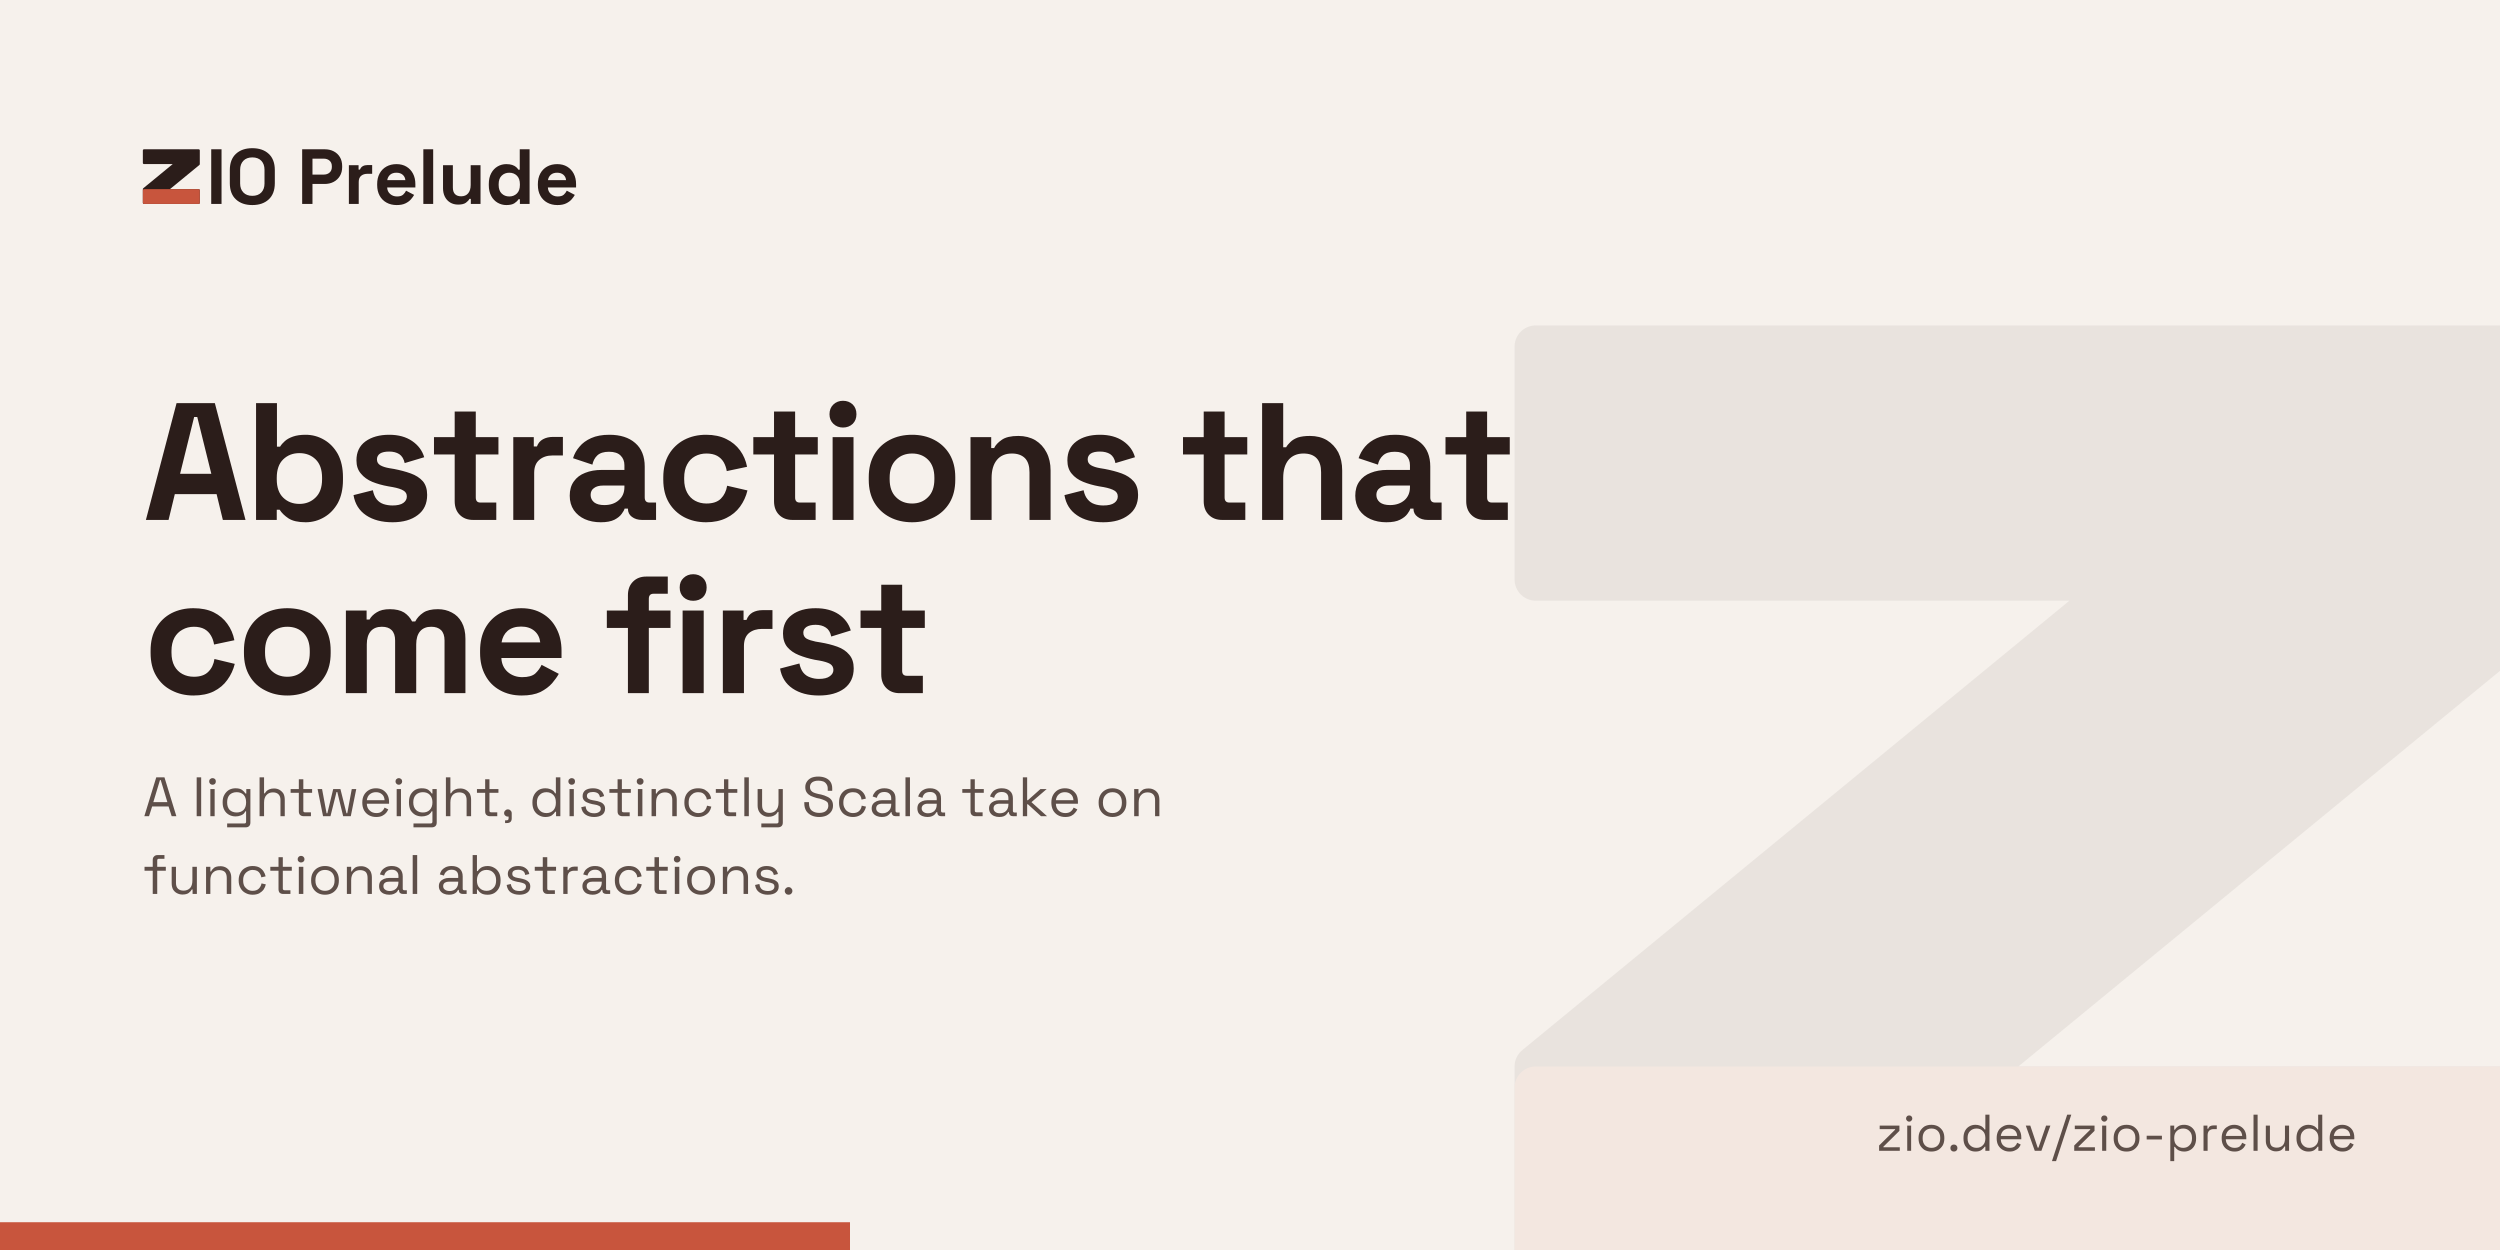
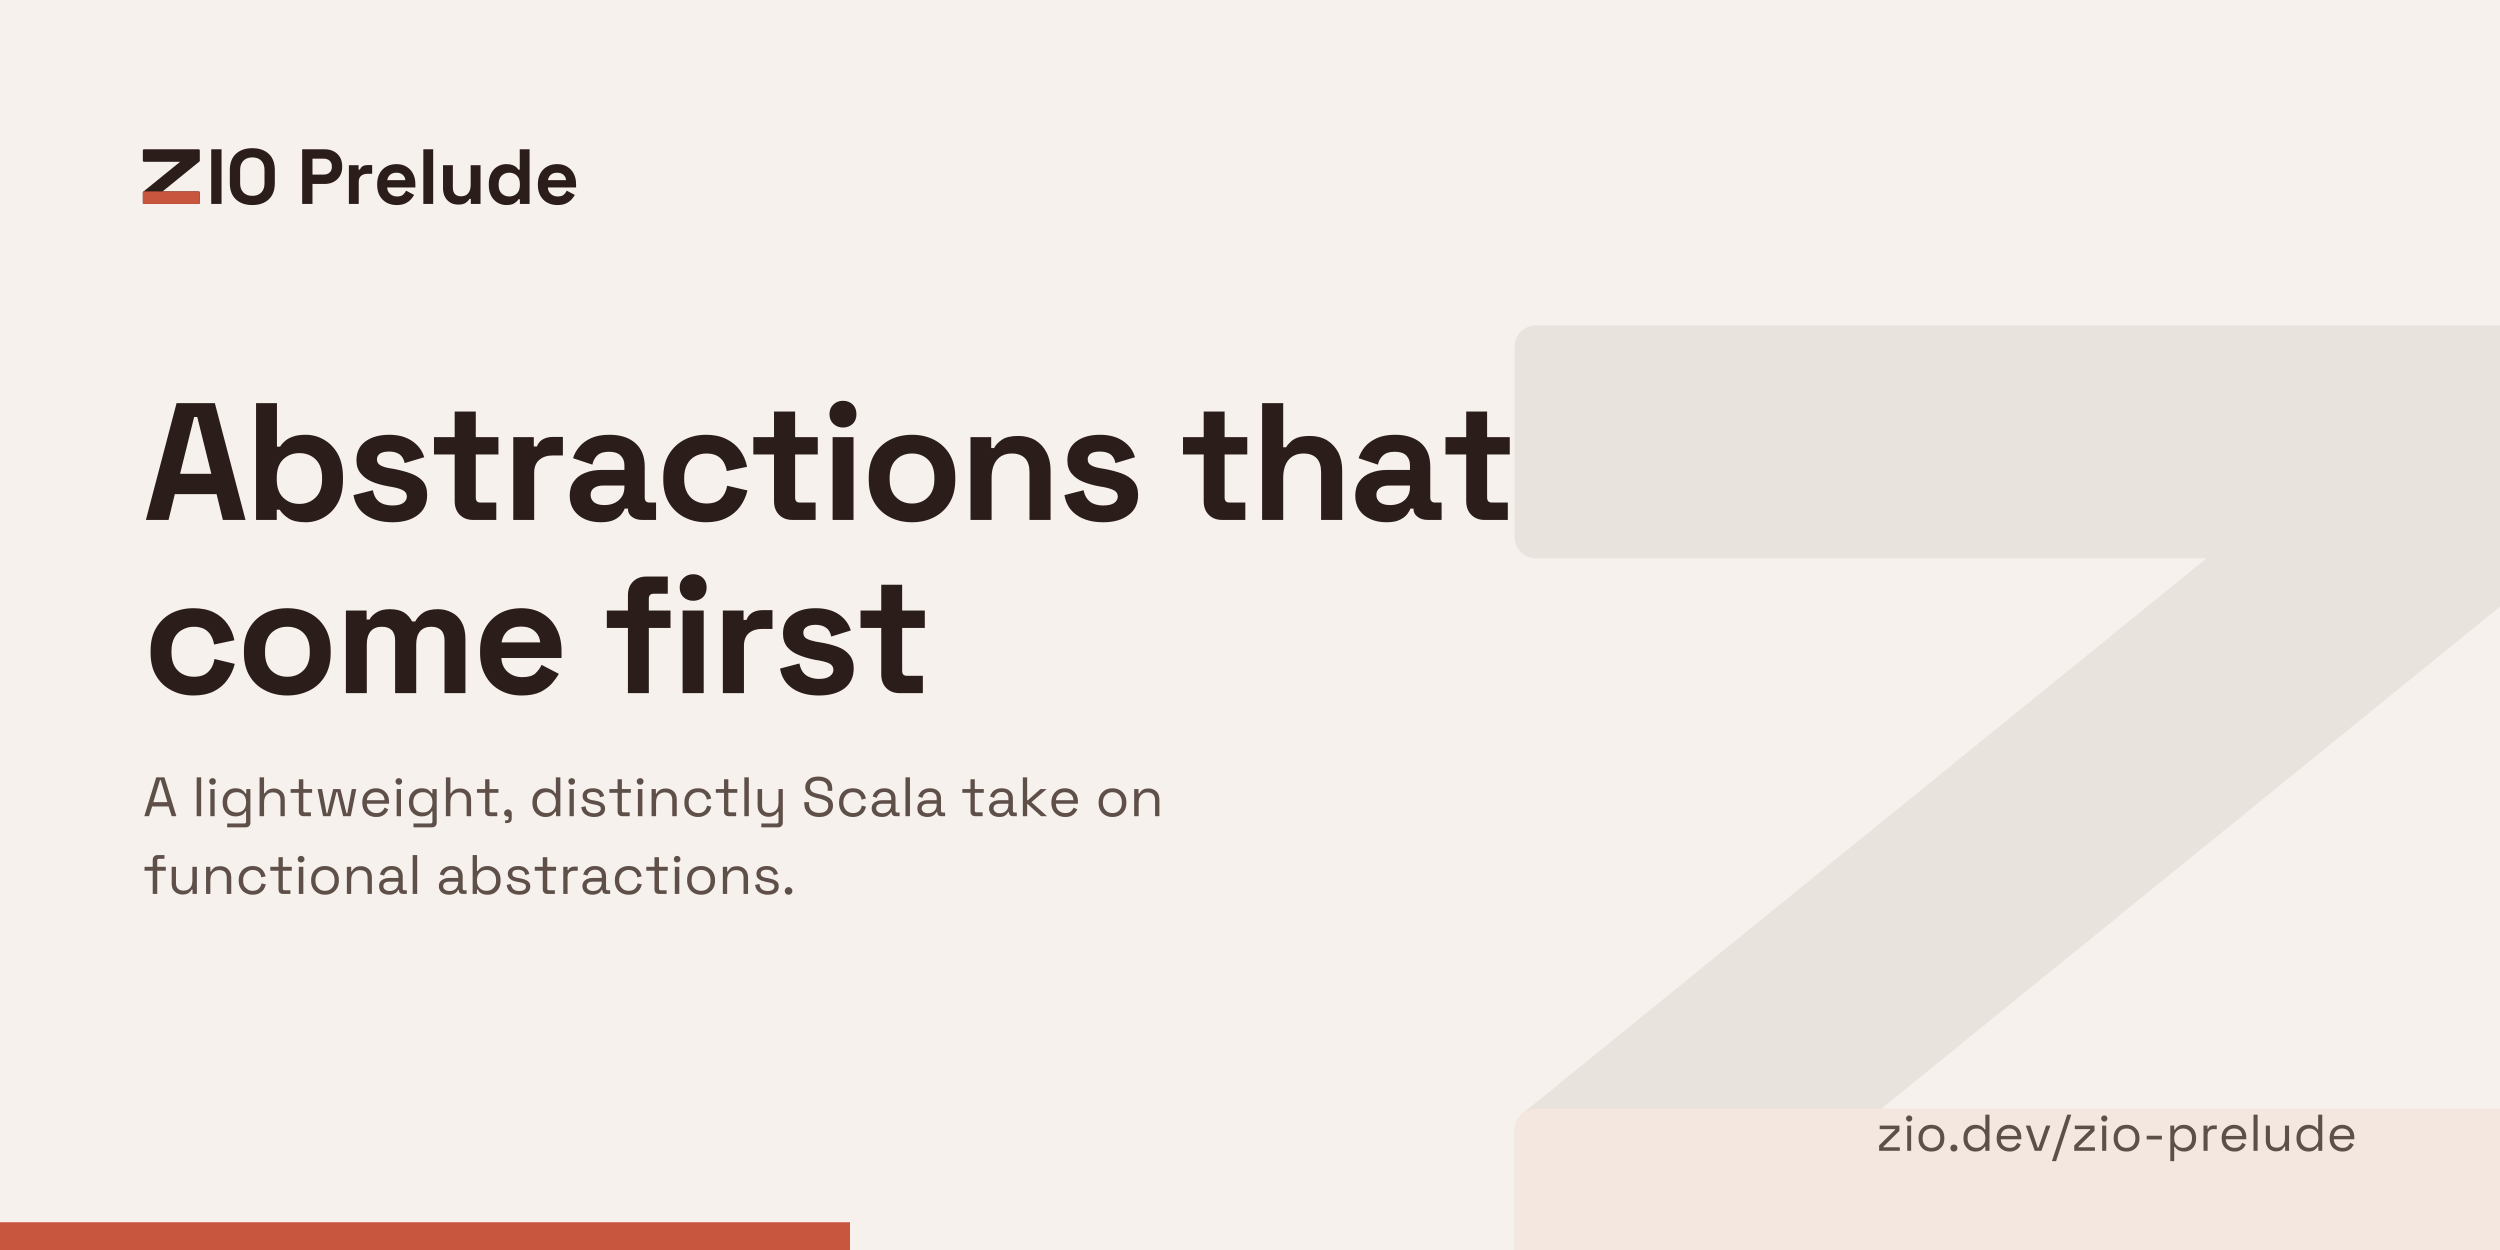
<svg xmlns="http://www.w3.org/2000/svg" viewBox="0 0 1280 640" width="1280" height="640" role="img" aria-label="ZIO Prelude: Abstractions that come first">
  <defs>
    <clipPath id="c">
      <rect width="1280" height="640" />
    </clipPath>
  </defs>
  <rect width="1280" height="640" fill="#F6F1EC" />
  <g clip-path="url(#c)">
    <g opacity="0.07" transform="translate(721.27 101.59) scale(5.42)">
-       <polygon points="12,14 108,14 108,38 52,84 108,84 108,106 12,106 12,82 68,36 12,36" fill="#2B1D1A" stroke="#2B1D1A" stroke-width="4" stroke-linejoin="round" />
-       <rect x="12" y="84" width="96" height="22" fill="#C8553D" stroke="#C8553D" stroke-width="4" stroke-linejoin="round" />
+       <polygon points="12,14 108,14 108,32 39,88 108,88 108,106 12,106 12,88 81,32 12,32" fill="#2B1D1A" stroke="#2B1D1A" stroke-width="4" stroke-linejoin="round" />
+       <rect x="12" y="88" width="96" height="18" fill="#C8553D" stroke="#C8553D" stroke-width="4" stroke-linejoin="round" />
    </g>
  </g>
  <g transform="translate(73.14 104.43) scale(0.04)">
    <g transform="translate(-72.92 -787.5) scale(7.29)">
-       <polygon points="12,14 108,14 108,38 52,84 108,84 108,106 12,106 12,82 68,36 12,36" fill="#2B1D1A" stroke="#2B1D1A" stroke-width="4" stroke-linejoin="round" />
-       <rect x="12" y="84" width="96" height="22" fill="#C8553D" stroke="#C8553D" stroke-width="4" stroke-linejoin="round" />
+       <polygon points="12,14 108,14 108,32 39,88 108,88 108,106 12,106 12,88 81,32 12,32" fill="#2B1D1A" stroke="#2B1D1A" stroke-width="4" stroke-linejoin="round" />
+       <rect x="12" y="88" width="96" height="18" fill="#C8553D" stroke="#C8553D" stroke-width="4" stroke-linejoin="round" />
    </g>
    <path fill="#2B1D1A" d="M875.2 0.0V-700.0H1007.2V0.0ZM1401.2 14.0Q1269.2 14.0 1191.2 -58.5Q1113.2 -131.0 1113.2 -266.0V-434.0Q1113.2 -569.0 1191.2 -641.5Q1269.2 -714.0 1401.2 -714.0Q1533.2 -714.0 1611.2 -641.5Q1689.2 -569.0 1689.2 -434.0V-266.0Q1689.2 -131.0 1611.2 -58.5Q1533.2 14.0 1401.2 14.0ZM1401.2 -104.0Q1475.2 -104.0 1516.2 -147.0Q1557.2 -190.0 1557.2 -262.0V-438.0Q1557.2 -510.0 1516.2 -553.0Q1475.2 -596.0 1401.2 -596.0Q1328.2 -596.0 1286.7 -553.0Q1245.2 -510.0 1245.2 -438.0V-262.0Q1245.2 -190.0 1286.7 -147.0Q1328.2 -104.0 1401.2 -104.0Z" />
    <path fill="#2B1D1A" d="M2039.2 0.0V-700.0H2327.2Q2393.2 -700.0 2443.7 -673.5Q2494.2 -647.0 2522.7 -599.0Q2551.2 -551.0 2551.2 -485.0V-471.0Q2551.2 -406.0 2521.7 -357.5Q2492.2 -309.0 2441.7 -282.5Q2391.2 -256.0 2327.2 -256.0H2171.2V0.0ZM2171.2 -376.0H2314.2Q2361.2 -376.0 2390.2 -402.0Q2419.2 -428.0 2419.2 -473.0V-483.0Q2419.2 -528.0 2390.2 -554.0Q2361.2 -580.0 2314.2 -580.0H2171.2ZM2637.2 0.0V-496.0H2761.2V-440.0H2779.2Q2790.2 -470.0 2815.7 -484.0Q2841.2 -498.0 2875.2 -498.0H2935.2V-386.0H2873.2Q2825.2 -386.0 2794.2 -360.5Q2763.2 -335.0 2763.2 -282.0V0.0ZM3249.2 14.0Q3175.2 14.0 3118.7 -17.5Q3062.2 -49.0 3030.7 -106.5Q2999.2 -164.0 2999.2 -242.0V-254.0Q2999.2 -332.0 3030.2 -389.5Q3061.2 -447.0 3117.2 -478.5Q3173.2 -510.0 3247.2 -510.0Q3320.2 -510.0 3374.2 -477.5Q3428.2 -445.0 3458.2 -387.5Q3488.2 -330.0 3488.2 -254.0V-211.0H3127.2Q3129.2 -160.0 3165.2 -128.0Q3201.2 -96.0 3253.2 -96.0Q3306.2 -96.0 3331.2 -119.0Q3356.2 -142.0 3369.2 -170.0L3472.2 -116.0Q3458.2 -90.0 3431.7 -59.5Q3405.2 -29.0 3361.2 -7.5Q3317.2 14.0 3249.2 14.0ZM3128.2 -305.0H3360.2Q3356.2 -348.0 3325.7 -374.0Q3295.2 -400.0 3246.2 -400.0Q3195.2 -400.0 3165.2 -374.0Q3135.2 -348.0 3128.2 -305.0ZM3590.2 0.0V-700.0H3716.2V0.0ZM4035.2 8.0Q3977.2 8.0 3933.7 -18.5Q3890.2 -45.0 3866.2 -92.0Q3842.2 -139.0 3842.2 -200.0V-496.0H3968.2V-210.0Q3968.2 -154.0 3995.7 -126.0Q4023.2 -98.0 4074.2 -98.0Q4132.2 -98.0 4164.2 -136.5Q4196.2 -175.0 4196.2 -244.0V-496.0H4322.2V0.0H4198.2V-65.0H4180.2Q4168.2 -40.0 4135.2 -16.0Q4102.2 8.0 4035.2 8.0ZM4652.2 14.0Q4593.2 14.0 4541.7 -15.5Q4490.2 -45.0 4459.2 -102.0Q4428.2 -159.0 4428.2 -240.0V-256.0Q4428.2 -337.0 4459.2 -394.0Q4490.2 -451.0 4541.2 -480.5Q4592.2 -510.0 4652.2 -510.0Q4697.2 -510.0 4727.7 -499.5Q4758.2 -489.0 4777.2 -473.0Q4796.2 -457.0 4806.2 -439.0H4824.2V-700.0H4950.2V0.0H4826.2V-60.0H4808.2Q4791.2 -32.0 4755.7 -9.0Q4720.2 14.0 4652.2 14.0ZM4690.2 -96.0Q4748.2 -96.0 4787.2 -133.5Q4826.2 -171.0 4826.2 -243.0V-253.0Q4826.2 -325.0 4787.7 -362.5Q4749.2 -400.0 4690.2 -400.0Q4632.2 -400.0 4593.2 -362.5Q4554.2 -325.0 4554.2 -253.0V-243.0Q4554.2 -171.0 4593.2 -133.5Q4632.2 -96.0 4690.2 -96.0ZM5306.2 14.0Q5232.2 14.0 5175.7 -17.5Q5119.2 -49.0 5087.7 -106.5Q5056.2 -164.0 5056.2 -242.0V-254.0Q5056.2 -332.0 5087.2 -389.5Q5118.2 -447.0 5174.2 -478.5Q5230.2 -510.0 5304.2 -510.0Q5377.2 -510.0 5431.2 -477.5Q5485.2 -445.0 5515.2 -387.5Q5545.2 -330.0 5545.2 -254.0V-211.0H5184.2Q5186.2 -160.0 5222.2 -128.0Q5258.2 -96.0 5310.2 -96.0Q5363.2 -96.0 5388.2 -119.0Q5413.2 -142.0 5426.2 -170.0L5529.2 -116.0Q5515.2 -90.0 5488.7 -59.5Q5462.2 -29.0 5418.2 -7.5Q5374.2 14.0 5306.2 14.0ZM5185.2 -305.0H5417.2Q5413.2 -348.0 5382.7 -374.0Q5352.2 -400.0 5303.2 -400.0Q5252.2 -400.0 5222.2 -374.0Q5192.2 -348.0 5185.2 -305.0Z" />
  </g>
  <path fill="#2B1D1A" transform="scale(.1)" d="M747 2662 904 2064H1100L1257 2662H1141L1109 2530H895L863 2662ZM922 2426H1082L1010 2135H994ZM1565 2674Q1508 2674 1477 2654Q1447 2634 1432 2610H1417V2662H1311V2064H1418V2287H1434Q1443 2272 1459 2258Q1475 2244 1501 2235Q1527 2226 1565 2226Q1616 2226 1660 2252Q1703 2277 1730 2325Q1756 2374 1756 2443V2457Q1756 2526 1730 2575Q1703 2623 1660 2648Q1616 2674 1565 2674ZM1533 2580Q1582 2580 1615 2548Q1649 2516 1649 2454V2446Q1649 2384 1616 2352Q1583 2320 1533 2320Q1483 2320 1450 2352Q1417 2384 1417 2446V2454Q1417 2516 1450 2548Q1483 2580 1533 2580ZM2010 2674Q1927 2674 1874 2638Q1821 2602 1810 2535L1909 2510Q1915 2540 1929 2557Q1943 2574 1964 2581Q1985 2588 2010 2588Q2047 2588 2065 2575Q2083 2562 2083 2542Q2083 2522 2066 2512Q2049 2501 2011 2494L1988 2490Q1943 2482 1906 2467Q1870 2452 1848 2425Q1825 2399 1825 2357Q1825 2294 1871 2260Q1918 2226 1993 2226Q2063 2226 2110 2258Q2157 2290 2172 2341L2072 2371Q2065 2339 2044 2325Q2023 2312 1993 2312Q1962 2312 1946 2322Q1930 2333 1930 2352Q1930 2372 1947 2382Q1964 2392 1993 2397L2017 2401Q2064 2410 2103 2424Q2142 2438 2165 2464Q2187 2490 2187 2534Q2187 2601 2139 2637Q2091 2674 2010 2674ZM2422 2662Q2380 2662 2354 2636Q2328 2610 2328 2566V2327H2222V2238H2328V2107H2436V2238H2552V2327H2436V2547Q2436 2573 2459 2573H2541V2662ZM2628 2662V2238H2733V2286H2749Q2758 2261 2780 2249Q2802 2237 2831 2237H2882V2332H2829Q2788 2332 2762 2354Q2735 2376 2735 2421V2662ZM3076 2674Q3030 2674 2994 2658Q2959 2642 2938 2612Q2917 2581 2917 2538Q2917 2494 2938 2465Q2959 2435 2996 2421Q3033 2406 3081 2406H3197V2382Q3197 2352 3178 2333Q3159 2313 3118 2313Q3078 2313 3058 2332Q3039 2350 3033 2379L2934 2346Q2944 2313 2967 2287Q2989 2260 3027 2243Q3065 2226 3120 2226Q3204 2226 3252 2268Q3301 2310 3301 2389V2547Q3301 2573 3325 2573H3359V2662H3287Q3256 2662 3235 2646Q3215 2631 3215 2605V2604H3198Q3195 2615 3183 2631Q3171 2648 3146 2661Q3120 2674 3076 2674ZM3094 2586Q3140 2586 3168 2561Q3197 2536 3197 2494V2486H3088Q3058 2486 3041 2499Q3024 2511 3024 2534Q3024 2557 3042 2572Q3060 2586 3094 2586ZM3615 2674Q3553 2674 3503 2648Q3454 2622 3425 2574Q3396 2525 3396 2456V2444Q3396 2375 3425 2326Q3454 2278 3503 2252Q3553 2226 3615 2226Q3675 2226 3719 2248Q3762 2269 3789 2306Q3816 2343 3825 2390L3721 2412Q3717 2387 3705 2366Q3693 2346 3672 2334Q3650 2322 3617 2322Q3585 2322 3559 2336Q3533 2350 3518 2378Q3503 2406 3503 2446V2454Q3503 2494 3518 2522Q3533 2550 3559 2564Q3585 2578 3617 2578Q3666 2578 3691 2553Q3716 2528 3723 2487L3827 2511Q3816 2557 3789 2594Q3762 2631 3719 2652Q3675 2674 3615 2674ZM4057 2662Q4015 2662 3989 2636Q3963 2610 3963 2566V2327H3857V2238H3963V2107H4071V2238H4187V2327H4071V2547Q4071 2573 4094 2573H4176V2662ZM4263 2662V2238H4370V2662ZM4316 2189Q4287 2189 4267 2170Q4247 2151 4247 2121Q4247 2090 4267 2071Q4287 2052 4316 2052Q4346 2052 4366 2071Q4385 2090 4385 2121Q4385 2151 4366 2170Q4346 2189 4316 2189ZM4670 2674Q4606 2674 4556 2648Q4506 2622 4477 2574Q4448 2525 4448 2457V2443Q4448 2375 4477 2326Q4506 2278 4556 2252Q4606 2226 4670 2226Q4733 2226 4783 2252Q4833 2278 4862 2326Q4891 2375 4891 2443V2457Q4891 2525 4862 2574Q4833 2622 4783 2648Q4733 2674 4670 2674ZM4670 2578Q4719 2578 4751 2546Q4784 2514 4784 2454V2446Q4784 2386 4752 2354Q4720 2322 4670 2322Q4620 2322 4588 2354Q4555 2386 4555 2446V2454Q4555 2514 4588 2546Q4620 2578 4670 2578ZM4969 2662V2238H5075V2294H5090Q5100 2272 5129 2252Q5157 2232 5214 2232Q5263 2232 5301 2254Q5338 2277 5358 2316Q5379 2356 5379 2409V2662H5271V2418Q5271 2370 5248 2346Q5224 2322 5181 2322Q5131 2322 5104 2355Q5077 2388 5077 2447V2662ZM5649 2674Q5566 2674 5514 2638Q5461 2602 5450 2535L5548 2510Q5554 2540 5569 2557Q5583 2574 5604 2581Q5624 2588 5649 2588Q5687 2588 5705 2575Q5723 2562 5723 2542Q5723 2522 5706 2512Q5688 2501 5651 2494L5627 2490Q5583 2482 5546 2467Q5509 2452 5487 2425Q5465 2399 5465 2357Q5465 2294 5511 2260Q5557 2226 5632 2226Q5703 2226 5750 2258Q5797 2290 5811 2341L5711 2371Q5705 2339 5684 2325Q5663 2312 5632 2312Q5601 2312 5585 2322Q5569 2333 5569 2352Q5569 2372 5586 2382Q5603 2392 5632 2397L5656 2401Q5704 2410 5743 2424Q5781 2438 5804 2464Q5827 2490 5827 2534Q5827 2601 5778 2637Q5730 2674 5649 2674ZM6257 2662Q6215 2662 6189 2636Q6163 2610 6163 2566V2327H6057V2238H6163V2107H6270V2238H6386V2327H6270V2547Q6270 2573 6294 2573H6376V2662ZM6462 2662V2064H6570V2290H6585Q6592 2277 6607 2263Q6621 2249 6645 2240Q6670 2232 6707 2232Q6757 2232 6794 2254Q6831 2277 6852 2316Q6872 2356 6872 2409V2662H6764V2418Q6764 2370 6741 2346Q6718 2322 6674 2322Q6625 2322 6597 2355Q6570 2388 6570 2447V2662ZM7098 2674Q7053 2674 7017 2658Q6981 2642 6960 2612Q6939 2581 6939 2538Q6939 2494 6960 2465Q6981 2435 7018 2421Q7055 2406 7103 2406H7219V2382Q7219 2352 7201 2333Q7182 2313 7141 2313Q7101 2313 7081 2332Q7061 2350 7055 2379L6956 2346Q6967 2313 6989 2287Q7012 2260 7050 2243Q7088 2226 7143 2226Q7226 2226 7275 2268Q7323 2310 7323 2389V2547Q7323 2573 7347 2573H7381V2662H7310Q7278 2662 7258 2646Q7237 2631 7237 2605V2604H7221Q7218 2615 7206 2631Q7194 2648 7168 2661Q7143 2674 7098 2674ZM7117 2586Q7162 2586 7191 2561Q7219 2536 7219 2494V2486H7111Q7081 2486 7064 2499Q7047 2511 7047 2534Q7047 2557 7065 2572Q7083 2586 7117 2586ZM7601 2662Q7559 2662 7533 2636Q7507 2610 7507 2566V2327H7401V2238H7507V2107H7614V2238H7730V2327H7614V2547Q7614 2573 7638 2573H7720V2662Z" />
  <path fill="#2B1D1A" transform="scale(.1)" d="M990 3561Q929 3561 879 3535Q829 3510 800 3461Q771 3413 771 3343V3331Q771 3262 800 3214Q829 3165 879 3139Q929 3114 990 3114Q1051 3114 1094 3135Q1138 3157 1164 3194Q1191 3231 1200 3278L1096 3300Q1092 3274 1080 3254Q1068 3233 1047 3221Q1025 3209 993 3209Q960 3209 934 3224Q908 3238 893 3265Q878 3293 878 3333V3342Q878 3382 893 3410Q908 3437 934 3451Q960 3465 993 3465Q1041 3465 1066 3440Q1092 3415 1098 3374L1202 3399Q1191 3444 1164 3481Q1138 3518 1094 3540Q1051 3561 990 3561ZM1471 3561Q1408 3561 1358 3535Q1307 3510 1278 3461Q1249 3413 1249 3344V3331Q1249 3262 1278 3214Q1307 3165 1358 3139Q1408 3114 1471 3114Q1534 3114 1585 3139Q1635 3165 1664 3214Q1693 3262 1693 3331V3344Q1693 3413 1664 3461Q1635 3510 1585 3535Q1534 3561 1471 3561ZM1471 3465Q1521 3465 1553 3433Q1586 3401 1586 3342V3333Q1586 3273 1554 3241Q1522 3209 1471 3209Q1422 3209 1389 3241Q1357 3273 1357 3333V3342Q1357 3401 1389 3433Q1422 3465 1471 3465ZM1771 3549V3126H1877V3172H1892Q1903 3151 1929 3135Q1954 3119 1996 3119Q2041 3119 2069 3136Q2096 3154 2110 3182H2126Q2140 3155 2167 3137Q2193 3119 2242 3119Q2281 3119 2313 3136Q2345 3152 2364 3186Q2383 3220 2383 3271V3549H2276V3279Q2276 3244 2258 3226Q2240 3209 2208 3209Q2171 3209 2151 3232Q2131 3256 2131 3299V3549H2023V3279Q2023 3244 2005 3226Q1988 3209 1955 3209Q1918 3209 1898 3232Q1878 3256 1878 3299V3549ZM2671 3561Q2608 3561 2560 3534Q2511 3507 2485 3458Q2458 3409 2458 3343V3332Q2458 3266 2484 3217Q2511 3168 2558 3141Q2606 3114 2669 3114Q2732 3114 2778 3142Q2824 3169 2849 3218Q2875 3267 2875 3332V3369H2567Q2569 3413 2599 3440Q2630 3467 2674 3467Q2720 3467 2741 3448Q2762 3428 2773 3404L2861 3450Q2849 3472 2827 3498Q2804 3524 2767 3543Q2729 3561 2671 3561ZM2568 3289H2766Q2762 3252 2736 3230Q2710 3208 2668 3208Q2625 3208 2599 3230Q2574 3252 2568 3289ZM3215 3549V3215H3107V3126H3215V3047Q3215 3004 3241 2978Q3267 2952 3308 2952H3419V3040H3346Q3322 3040 3322 3066V3126H3433V3215H3322V3549ZM3495 3549V3126H3603V3549ZM3549 3076Q3520 3076 3500 3058Q3480 3039 3480 3008Q3480 2977 3500 2959Q3520 2940 3549 2940Q3579 2940 3599 2959Q3618 2977 3618 3008Q3618 3039 3599 3058Q3579 3076 3549 3076ZM3701 3549V3126H3807V3174H3822Q3832 3148 3853 3136Q3875 3124 3904 3124H3955V3220H3902Q3861 3220 3835 3241Q3809 3263 3809 3308V3549ZM4193 3561Q4111 3561 4058 3525Q4005 3489 3994 3423L4093 3397Q4099 3427 4113 3444Q4127 3461 4148 3468Q4169 3476 4193 3476Q4231 3476 4249 3462Q4267 3449 4267 3430Q4267 3410 4250 3399Q4233 3389 4195 3382L4171 3378Q4127 3369 4090 3354Q4053 3339 4031 3313Q4009 3286 4009 3244Q4009 3181 4055 3148Q4101 3114 4176 3114Q4247 3114 4294 3145Q4341 3177 4356 3228L4256 3259Q4249 3226 4228 3213Q4207 3199 4176 3199Q4146 3199 4129 3210Q4113 3221 4113 3239Q4113 3260 4130 3270Q4147 3279 4176 3285L4200 3289Q4248 3297 4287 3311Q4326 3325 4348 3352Q4371 3378 4371 3422Q4371 3488 4323 3525Q4274 3561 4193 3561ZM4606 3549Q4564 3549 4538 3523Q4512 3497 4512 3453V3215H4406V3126H4512V2994H4619V3126H4735V3215H4619V3435Q4619 3460 4643 3460H4725V3549Z" />
  <path fill="#5E4F49" transform="scale(.1)" d="M739 4179 800 3980H842L903 4179H879L863 4129H779L763 4179ZM785 4107H857L823 3994H819ZM1007 4179V3980H1030V4179ZM1077 4179V4040H1099V4179ZM1088 4018Q1081 4018 1076 4013Q1071 4008 1071 4001Q1071 3993 1076 3989Q1081 3984 1088 3984Q1096 3984 1101 3989Q1105 3993 1105 4001Q1105 4008 1101 4013Q1096 4018 1088 4018ZM1140 4110V4106Q1140 4084 1149 4069Q1158 4053 1173 4044Q1188 4036 1206 4036Q1227 4036 1239 4044Q1251 4053 1257 4063H1261V4040H1282V4211Q1282 4223 1276 4229Q1270 4236 1258 4236H1163V4216H1252Q1260 4216 1260 4207V4154H1256Q1253 4161 1247 4167Q1240 4173 1230 4176Q1220 4180 1206 4180Q1188 4180 1173 4172Q1157 4163 1149 4148Q1140 4132 1140 4110ZM1212 4160Q1233 4160 1247 4147Q1260 4133 1260 4109V4107Q1260 4083 1247 4069Q1233 4056 1212 4056Q1190 4056 1176 4069Q1163 4083 1163 4107V4109Q1163 4133 1176 4147Q1190 4160 1212 4160ZM1329 4179V3980H1352V4062H1356Q1359 4056 1365 4050Q1370 4045 1380 4041Q1389 4037 1403 4037Q1419 4037 1431 4044Q1443 4051 1451 4063Q1458 4076 1458 4095V4179H1436V4096Q1436 4076 1425 4066Q1415 4057 1397 4057Q1377 4057 1365 4070Q1352 4083 1352 4109V4179ZM1555 4179Q1543 4179 1536 4172Q1530 4166 1530 4154V4059H1488V4040H1530V3990H1553V4040H1598V4059H1553V4151Q1553 4159 1561 4159H1592V4179ZM1654 4179 1626 4040H1649L1672 4164H1676L1706 4040H1743L1774 4164H1778L1801 4040H1824L1796 4179H1757L1727 4055H1723L1692 4179ZM1926 4183Q1905 4183 1889 4174Q1873 4165 1864 4149Q1855 4132 1855 4111V4108Q1855 4086 1864 4070Q1873 4054 1889 4045Q1904 4036 1925 4036Q1944 4036 1959 4044Q1974 4053 1983 4068Q1992 4084 1992 4105V4115H1878Q1879 4138 1893 4150Q1906 4163 1927 4163Q1945 4163 1954 4155Q1964 4147 1969 4135L1988 4144Q1984 4153 1977 4162Q1969 4171 1957 4177Q1945 4183 1926 4183ZM1878 4097H1969Q1968 4077 1956 4067Q1944 4056 1925 4056Q1906 4056 1893 4067Q1881 4077 1878 4097ZM2031 4179V4040H2053V4179ZM2042 4018Q2035 4018 2030 4013Q2025 4008 2025 4001Q2025 3993 2030 3989Q2035 3984 2042 3984Q2049 3984 2054 3989Q2059 3993 2059 4001Q2059 4008 2054 4013Q2049 4018 2042 4018ZM2094 4110V4106Q2094 4084 2102 4069Q2111 4053 2126 4044Q2141 4036 2159 4036Q2181 4036 2193 4044Q2205 4053 2211 4063H2214V4040H2236V4211Q2236 4223 2230 4229Q2223 4236 2211 4236H2117V4216H2205Q2214 4216 2214 4207V4154H2210Q2207 4161 2200 4167Q2194 4173 2184 4176Q2174 4180 2159 4180Q2141 4180 2126 4172Q2111 4163 2102 4148Q2094 4132 2094 4110ZM2165 4160Q2187 4160 2200 4147Q2214 4133 2214 4109V4107Q2214 4083 2200 4069Q2187 4056 2165 4056Q2144 4056 2130 4069Q2116 4083 2116 4107V4109Q2116 4133 2130 4147Q2144 4160 2165 4160ZM2283 4179V3980H2306V4062H2309Q2313 4056 2318 4050Q2324 4045 2333 4041Q2343 4037 2357 4037Q2372 4037 2385 4044Q2397 4051 2405 4063Q2412 4076 2412 4095V4179H2389V4096Q2389 4076 2379 4066Q2369 4057 2351 4057Q2331 4057 2318 4070Q2306 4083 2306 4109V4179ZM2509 4179Q2497 4179 2490 4172Q2484 4166 2484 4154V4059H2442V4040H2484V3990H2506V4040H2552V4059H2506V4151Q2506 4159 2515 4159H2546V4179ZM2586 4214V4200H2594Q2604 4200 2604 4190V4181H2600Q2592 4181 2587 4176Q2581 4171 2581 4163Q2581 4155 2587 4150Q2592 4144 2600 4144Q2609 4144 2614 4150Q2620 4155 2620 4164V4190Q2620 4214 2595 4214ZM2792 4183Q2774 4183 2759 4174Q2744 4166 2735 4150Q2726 4133 2726 4111V4107Q2726 4085 2735 4069Q2744 4053 2759 4044Q2774 4036 2792 4036Q2806 4036 2816 4040Q2826 4043 2833 4049Q2839 4055 2842 4062H2846V3980H2869V4179H2847V4156H2843Q2837 4166 2825 4175Q2813 4183 2792 4183ZM2798 4163Q2819 4163 2833 4149Q2846 4135 2846 4111V4108Q2846 4083 2833 4070Q2819 4056 2798 4056Q2776 4056 2763 4070Q2749 4083 2749 4108V4111Q2749 4135 2763 4149Q2776 4163 2798 4163ZM2916 4179V4040H2938V4179ZM2927 4018Q2920 4018 2915 4013Q2910 4008 2910 4001Q2910 3993 2915 3989Q2920 3984 2927 3984Q2935 3984 2940 3989Q2944 3993 2944 4001Q2944 4008 2940 4013Q2935 4018 2927 4018ZM3042 4183Q3016 4183 2998 4171Q2980 4159 2976 4133L2998 4128Q3000 4142 3006 4150Q3013 4157 3022 4161Q3031 4164 3042 4164Q3057 4164 3066 4158Q3076 4152 3076 4141Q3076 4130 3067 4126Q3058 4121 3043 4119L3032 4117Q3018 4114 3007 4109Q2996 4105 2989 4096Q2983 4088 2983 4076Q2983 4057 2997 4046Q3012 4036 3036 4036Q3059 4036 3074 4046Q3089 4057 3093 4076L3072 4082Q3069 4067 3060 4061Q3050 4055 3036 4055Q3022 4055 3013 4060Q3005 4065 3005 4075Q3005 4085 3013 4090Q3021 4095 3034 4097L3045 4099Q3060 4101 3072 4106Q3084 4110 3091 4119Q3098 4127 3098 4140Q3098 4161 3083 4172Q3067 4183 3042 4183ZM3187 4179Q3175 4179 3168 4172Q3162 4166 3162 4154V4059H3120V4040H3162V3990H3184V4040H3230V4059H3184V4151Q3184 4159 3193 4159H3224V4179ZM3266 4179V4040H3289V4179ZM3278 4018Q3270 4018 3265 4013Q3260 4008 3260 4001Q3260 3993 3265 3989Q3270 3984 3278 3984Q3285 3984 3290 3989Q3295 3993 3295 4001Q3295 4008 3290 4013Q3285 4018 3278 4018ZM3336 4179V4040H3358V4063H3362Q3366 4053 3378 4045Q3389 4037 3410 4037Q3425 4037 3438 4044Q3450 4050 3458 4063Q3465 4076 3465 4095V4179H3442V4096Q3442 4076 3432 4066Q3422 4057 3404 4057Q3384 4057 3371 4070Q3359 4083 3359 4109V4179ZM3574 4183Q3554 4183 3538 4174Q3522 4166 3513 4149Q3504 4133 3504 4111V4108Q3504 4085 3513 4069Q3522 4053 3538 4044Q3554 4036 3574 4036Q3594 4036 3608 4043Q3622 4051 3631 4063Q3639 4075 3641 4089L3619 4094Q3618 4083 3612 4075Q3607 4066 3598 4061Q3589 4056 3575 4056Q3561 4056 3550 4062Q3539 4069 3532 4080Q3526 4092 3526 4108V4111Q3526 4127 3532 4138Q3539 4150 3550 4156Q3561 4163 3575 4163Q3596 4163 3606 4152Q3617 4141 3620 4125L3642 4130Q3639 4144 3631 4156Q3622 4168 3608 4175Q3594 4183 3574 4183ZM3732 4179Q3720 4179 3713 4172Q3707 4166 3707 4154V4059H3665V4040H3707V3990H3729V4040H3775V4059H3729V4151Q3729 4159 3738 4159H3769V4179ZM3811 4179V3980H3834V4179ZM3898 4236V4216H3977Q3986 4216 3986 4207V4157H3982Q3979 4163 3973 4169Q3967 4174 3958 4178Q3949 4182 3934 4182Q3919 4182 3907 4175Q3894 4168 3887 4156Q3879 4143 3879 4124V4040H3902V4123Q3902 4143 3912 4153Q3922 4162 3940 4162Q3960 4162 3973 4149Q3986 4136 3986 4110V4040H4008V4211Q4008 4223 4002 4229Q3995 4236 3983 4236ZM4194 4183Q4172 4183 4155 4175Q4138 4167 4128 4152Q4118 4136 4118 4113V4107H4142V4113Q4142 4138 4156 4150Q4171 4162 4194 4162Q4217 4162 4229 4152Q4241 4141 4241 4125Q4241 4114 4236 4107Q4230 4101 4220 4097Q4211 4093 4197 4089L4182 4086Q4165 4081 4151 4075Q4138 4068 4131 4058Q4123 4047 4123 4030Q4123 4013 4132 4001Q4140 3989 4155 3982Q4170 3976 4190 3976Q4210 3976 4227 3983Q4243 3990 4252 4003Q4261 4017 4261 4037V4049H4238V4037Q4238 4023 4231 4014Q4225 4005 4215 4001Q4204 3997 4190 3997Q4171 3997 4159 4005Q4147 4014 4147 4030Q4147 4040 4152 4047Q4157 4054 4166 4058Q4176 4062 4189 4065L4204 4068Q4221 4072 4235 4079Q4249 4085 4257 4096Q4265 4107 4265 4125Q4265 4142 4256 4155Q4247 4168 4231 4176Q4215 4183 4194 4183ZM4367 4183Q4346 4183 4330 4174Q4314 4166 4305 4149Q4296 4133 4296 4111V4108Q4296 4085 4305 4069Q4314 4053 4330 4044Q4346 4036 4367 4036Q4387 4036 4401 4043Q4415 4051 4423 4063Q4431 4075 4433 4089L4411 4094Q4410 4083 4405 4075Q4399 4066 4390 4061Q4381 4056 4367 4056Q4353 4056 4342 4062Q4331 4069 4325 4080Q4318 4092 4318 4108V4111Q4318 4127 4325 4138Q4331 4150 4342 4156Q4353 4163 4367 4163Q4388 4163 4399 4152Q4410 4141 4412 4125L4434 4130Q4431 4144 4423 4156Q4415 4168 4401 4175Q4387 4183 4367 4183ZM4515 4183Q4501 4183 4489 4178Q4477 4173 4470 4163Q4463 4153 4463 4139Q4463 4125 4470 4116Q4477 4107 4489 4102Q4501 4097 4516 4097H4563V4087Q4563 4072 4554 4064Q4545 4055 4528 4055Q4511 4055 4502 4063Q4493 4071 4489 4085L4468 4078Q4471 4066 4479 4057Q4486 4047 4499 4042Q4511 4036 4528 4036Q4555 4036 4570 4050Q4585 4063 4585 4088V4151Q4585 4160 4593 4160H4606V4179H4586Q4576 4179 4571 4174Q4565 4168 4565 4160V4158H4562Q4559 4163 4553 4169Q4548 4175 4539 4179Q4530 4183 4515 4183ZM4518 4164Q4538 4164 4550 4152Q4563 4140 4563 4119V4115H4516Q4503 4115 4494 4121Q4486 4127 4486 4139Q4486 4150 4495 4157Q4504 4164 4518 4164ZM4636 4179V3980H4659V4179ZM4749 4183Q4734 4183 4722 4178Q4710 4173 4703 4163Q4697 4153 4697 4139Q4697 4125 4703 4116Q4710 4107 4722 4102Q4734 4097 4749 4097H4796V4087Q4796 4072 4787 4064Q4779 4055 4762 4055Q4745 4055 4735 4063Q4726 4071 4723 4085L4701 4078Q4705 4066 4712 4057Q4720 4047 4732 4042Q4744 4036 4762 4036Q4788 4036 4803 4050Q4818 4063 4818 4088V4151Q4818 4160 4826 4160H4839V4179H4819Q4810 4179 4804 4174Q4799 4168 4799 4160V4158H4795Q4792 4163 4787 4169Q4781 4175 4772 4179Q4763 4183 4749 4183ZM4751 4164Q4771 4164 4784 4152Q4796 4140 4796 4119V4115H4750Q4736 4115 4728 4121Q4719 4127 4719 4139Q4719 4150 4728 4157Q4737 4164 4751 4164ZM4994 4179Q4982 4179 4975 4172Q4969 4166 4969 4154V4059H4927V4040H4969V3990H4991V4040H5037V4059H4991V4151Q4991 4159 5000 4159H5031V4179ZM5116 4183Q5102 4183 5090 4178Q5078 4173 5071 4163Q5064 4153 5064 4139Q5064 4125 5071 4116Q5078 4107 5090 4102Q5102 4097 5116 4097H5163V4087Q5163 4072 5155 4064Q5146 4055 5129 4055Q5112 4055 5103 4063Q5093 4071 5090 4085L5069 4078Q5072 4066 5080 4057Q5087 4047 5099 4042Q5112 4036 5129 4036Q5156 4036 5171 4050Q5186 4063 5186 4088V4151Q5186 4160 5194 4160H5206V4179H5187Q5177 4179 5172 4174Q5166 4168 5166 4160V4158H5162Q5159 4163 5154 4169Q5149 4175 5140 4179Q5131 4183 5116 4183ZM5119 4164Q5139 4164 5151 4152Q5163 4140 5163 4119V4115H5117Q5104 4115 5095 4121Q5087 4127 5087 4139Q5087 4150 5096 4157Q5104 4164 5119 4164ZM5237 4179V3980H5259V4097H5263L5327 4040H5359L5281 4107L5361 4179H5330L5263 4118H5259V4179ZM5454 4183Q5433 4183 5417 4174Q5401 4165 5392 4149Q5383 4132 5383 4111V4108Q5383 4086 5392 4070Q5401 4054 5416 4045Q5432 4036 5452 4036Q5472 4036 5487 4044Q5502 4053 5511 4068Q5519 4084 5519 4105V4115H5406Q5407 4138 5420 4150Q5434 4163 5454 4163Q5472 4163 5482 4155Q5492 4147 5497 4135L5516 4144Q5512 4153 5504 4162Q5497 4171 5485 4177Q5473 4183 5454 4183ZM5406 4097H5496Q5495 4077 5483 4067Q5471 4056 5452 4056Q5433 4056 5421 4067Q5409 4077 5406 4097ZM5696 4183Q5675 4183 5659 4174Q5643 4165 5634 4149Q5625 4133 5625 4111V4107Q5625 4086 5634 4070Q5643 4054 5659 4045Q5675 4036 5696 4036Q5717 4036 5733 4045Q5749 4054 5758 4070Q5767 4086 5767 4107V4111Q5767 4133 5758 4149Q5749 4165 5733 4174Q5717 4183 5696 4183ZM5696 4163Q5718 4163 5731 4149Q5744 4135 5744 4111V4108Q5744 4084 5731 4070Q5718 4056 5696 4056Q5674 4056 5661 4070Q5647 4084 5647 4108V4111Q5647 4135 5661 4149Q5674 4163 5696 4163ZM5807 4179V4040H5829V4063H5833Q5838 4053 5849 4045Q5860 4037 5881 4037Q5897 4037 5909 4044Q5921 4050 5929 4063Q5936 4076 5936 4095V4179H5914V4096Q5914 4076 5903 4066Q5893 4057 5875 4057Q5855 4057 5843 4070Q5830 4083 5830 4109V4179Z" />
  <path fill="#5E4F49" transform="scale(.1)" d="M782 4577V4458H740V4438H782V4403Q782 4391 789 4385Q795 4378 807 4378H842V4397H813Q805 4397 805 4406V4438H849V4458H805V4577ZM934 4580Q919 4580 906 4573Q894 4567 886 4554Q879 4541 879 4522V4438H901V4521Q901 4541 912 4551Q922 4560 940 4560Q960 4560 973 4547Q985 4534 985 4508V4438H1008V4577H986V4554H982Q977 4564 966 4572Q955 4580 934 4580ZM1055 4577V4438H1077V4462H1081Q1085 4452 1096 4443Q1107 4435 1129 4435Q1144 4435 1157 4442Q1169 4449 1176 4461Q1184 4474 1184 4493V4577H1161V4495Q1161 4474 1151 4464Q1140 4455 1123 4455Q1103 4455 1090 4468Q1077 4481 1077 4507V4577ZM1293 4581Q1273 4581 1257 4572Q1241 4564 1232 4548Q1222 4531 1222 4509V4506Q1222 4484 1232 4467Q1241 4451 1257 4443Q1273 4434 1293 4434Q1313 4434 1327 4441Q1341 4449 1349 4461Q1357 4473 1360 4487L1338 4492Q1336 4481 1331 4473Q1326 4464 1317 4459Q1307 4454 1293 4454Q1280 4454 1269 4461Q1258 4467 1251 4479Q1245 4490 1245 4506V4509Q1245 4525 1251 4537Q1258 4548 1269 4555Q1280 4561 1293 4561Q1314 4561 1325 4550Q1336 4539 1339 4523L1361 4528Q1358 4542 1350 4554Q1341 4566 1327 4574Q1313 4581 1293 4581ZM1450 4577Q1439 4577 1432 4571Q1426 4564 1426 4553V4458H1384V4438H1426V4389H1448V4438H1494V4458H1448V4549Q1448 4558 1457 4558H1487V4577ZM1530 4577V4438H1553V4577ZM1541 4416Q1534 4416 1529 4411Q1524 4407 1524 4399Q1524 4392 1529 4387Q1534 4382 1541 4382Q1549 4382 1554 4387Q1559 4392 1559 4399Q1559 4407 1554 4411Q1549 4416 1541 4416ZM1664 4581Q1643 4581 1627 4572Q1611 4563 1602 4547Q1593 4531 1593 4509V4506Q1593 4484 1602 4468Q1611 4452 1627 4443Q1643 4434 1664 4434Q1685 4434 1701 4443Q1717 4452 1726 4468Q1735 4484 1735 4506V4509Q1735 4531 1726 4547Q1717 4563 1701 4572Q1685 4581 1664 4581ZM1664 4561Q1686 4561 1699 4547Q1713 4533 1713 4509V4506Q1713 4482 1700 4468Q1686 4454 1664 4454Q1642 4454 1629 4468Q1615 4482 1615 4506V4509Q1615 4533 1629 4547Q1642 4561 1664 4561ZM1776 4577V4438H1798V4462H1801Q1806 4452 1817 4443Q1828 4435 1849 4435Q1865 4435 1877 4442Q1890 4449 1897 4461Q1904 4474 1904 4493V4577H1882V4495Q1882 4474 1872 4464Q1861 4455 1843 4455Q1824 4455 1811 4468Q1798 4481 1798 4507V4577ZM1993 4581Q1978 4581 1966 4576Q1954 4571 1947 4561Q1941 4551 1941 4537Q1941 4523 1947 4514Q1954 4505 1966 4500Q1978 4495 1993 4495H2040V4485Q2040 4470 2031 4462Q2023 4453 2006 4453Q1989 4453 1979 4462Q1970 4470 1967 4483L1945 4477Q1949 4465 1956 4455Q1964 4446 1976 4440Q1988 4434 2006 4434Q2032 4434 2047 4448Q2062 4462 2062 4487V4550Q2062 4558 2070 4558H2083V4577H2063Q2054 4577 2048 4572Q2043 4567 2043 4558V4556H2039Q2036 4562 2031 4568Q2025 4573 2016 4577Q2007 4581 1993 4581ZM1995 4562Q2015 4562 2028 4550Q2040 4538 2040 4517V4514H1994Q1980 4514 1972 4519Q1963 4525 1963 4537Q1963 4549 1972 4555Q1981 4562 1995 4562ZM2113 4577V4378H2136V4577ZM2299 4581Q2284 4581 2273 4576Q2261 4571 2254 4561Q2247 4551 2247 4537Q2247 4523 2254 4514Q2261 4505 2273 4500Q2284 4495 2299 4495H2346V4485Q2346 4470 2338 4462Q2329 4453 2312 4453Q2295 4453 2286 4462Q2276 4470 2273 4483L2252 4477Q2255 4465 2262 4455Q2270 4446 2282 4440Q2295 4434 2312 4434Q2339 4434 2354 4448Q2369 4462 2369 4487V4550Q2369 4558 2376 4558H2389V4577H2369Q2360 4577 2354 4572Q2349 4567 2349 4558V4556H2345Q2342 4562 2337 4568Q2332 4573 2323 4577Q2313 4581 2299 4581ZM2302 4562Q2322 4562 2334 4550Q2346 4538 2346 4517V4514H2300Q2287 4514 2278 4519Q2269 4525 2269 4537Q2269 4549 2278 4555Q2287 4562 2302 4562ZM2497 4581Q2475 4581 2463 4573Q2451 4565 2446 4554H2442V4577H2420V4378H2442V4460H2446Q2450 4453 2456 4448Q2462 4442 2472 4438Q2483 4434 2497 4434Q2515 4434 2530 4443Q2545 4451 2554 4467Q2563 4483 2563 4506V4509Q2563 4532 2554 4548Q2545 4564 2530 4573Q2515 4581 2497 4581ZM2491 4561Q2513 4561 2526 4547Q2540 4534 2540 4509V4506Q2540 4482 2526 4468Q2513 4454 2491 4454Q2470 4454 2456 4468Q2442 4482 2442 4506V4509Q2442 4534 2456 4547Q2470 4561 2491 4561ZM2659 4581Q2633 4581 2615 4569Q2598 4557 2594 4531L2615 4526Q2618 4540 2624 4548Q2630 4556 2639 4559Q2649 4562 2659 4562Q2675 4562 2684 4556Q2693 4550 2693 4539Q2693 4529 2684 4524Q2676 4520 2661 4517L2649 4515Q2635 4512 2624 4508Q2613 4503 2607 4495Q2600 4486 2600 4474Q2600 4455 2615 4445Q2629 4434 2653 4434Q2677 4434 2691 4445Q2706 4455 2710 4475L2689 4480Q2687 4465 2677 4459Q2667 4453 2653 4453Q2639 4453 2631 4458Q2623 4463 2623 4473Q2623 4484 2630 4488Q2638 4493 2651 4495L2663 4497Q2678 4500 2689 4504Q2701 4509 2708 4517Q2715 4525 2715 4539Q2715 4559 2700 4570Q2685 4581 2659 4581ZM2804 4577Q2792 4577 2786 4571Q2779 4564 2779 4553V4458H2738V4438H2779V4389H2802V4438H2847V4458H2802V4549Q2802 4558 2810 4558H2841V4577ZM2884 4577V4438H2906V4455H2910Q2913 4446 2921 4442Q2929 4437 2941 4437H2958V4458H2940Q2925 4458 2915 4466Q2906 4475 2906 4492V4577ZM3034 4581Q3019 4581 3007 4576Q2995 4571 2989 4561Q2982 4551 2982 4537Q2982 4523 2989 4514Q2995 4505 3007 4500Q3019 4495 3034 4495H3081V4485Q3081 4470 3072 4462Q3064 4453 3047 4453Q3030 4453 3020 4462Q3011 4470 3008 4483L2986 4477Q2990 4465 2997 4455Q3005 4446 3017 4440Q3029 4434 3047 4434Q3073 4434 3088 4448Q3103 4462 3103 4487V4550Q3103 4558 3111 4558H3124V4577H3104Q3095 4577 3089 4572Q3084 4567 3084 4558V4556H3080Q3077 4562 3072 4568Q3066 4573 3057 4577Q3048 4581 3034 4581ZM3036 4562Q3056 4562 3069 4550Q3081 4538 3081 4517V4514H3035Q3021 4514 3013 4519Q3004 4525 3004 4537Q3004 4549 3013 4555Q3022 4562 3036 4562ZM3219 4581Q3198 4581 3182 4572Q3166 4564 3157 4548Q3148 4531 3148 4509V4506Q3148 4484 3157 4467Q3166 4451 3182 4443Q3198 4434 3219 4434Q3239 4434 3253 4441Q3267 4449 3275 4461Q3283 4473 3285 4487L3263 4492Q3262 4481 3257 4473Q3251 4464 3242 4459Q3233 4454 3219 4454Q3205 4454 3194 4461Q3183 4467 3177 4479Q3170 4490 3170 4506V4509Q3170 4525 3177 4537Q3183 4548 3194 4555Q3205 4561 3219 4561Q3240 4561 3251 4550Q3262 4539 3264 4523L3286 4528Q3283 4542 3275 4554Q3267 4566 3253 4574Q3239 4581 3219 4581ZM3376 4577Q3364 4577 3357 4571Q3351 4564 3351 4553V4458H3309V4438H3351V4389H3374V4438H3419V4458H3374V4549Q3374 4558 3382 4558H3413V4577ZM3455 4577V4438H3478V4577ZM3467 4416Q3459 4416 3455 4411Q3450 4407 3450 4399Q3450 4392 3455 4387Q3459 4382 3467 4382Q3474 4382 3479 4387Q3484 4392 3484 4399Q3484 4407 3479 4411Q3474 4416 3467 4416ZM3589 4581Q3568 4581 3552 4572Q3536 4563 3527 4547Q3518 4531 3518 4509V4506Q3518 4484 3527 4468Q3536 4452 3552 4443Q3568 4434 3589 4434Q3611 4434 3627 4443Q3643 4452 3652 4468Q3661 4484 3661 4506V4509Q3661 4531 3652 4547Q3643 4563 3627 4572Q3611 4581 3589 4581ZM3589 4561Q3612 4561 3625 4547Q3638 4533 3638 4509V4506Q3638 4482 3625 4468Q3612 4454 3589 4454Q3568 4454 3554 4468Q3541 4482 3541 4506V4509Q3541 4533 3554 4547Q3568 4561 3589 4561ZM3701 4577V4438H3723V4462H3727Q3731 4452 3742 4443Q3753 4435 3775 4435Q3790 4435 3803 4442Q3815 4449 3822 4461Q3830 4474 3830 4493V4577H3807V4495Q3807 4474 3797 4464Q3787 4455 3769 4455Q3749 4455 3736 4468Q3723 4481 3723 4507V4577ZM3931 4581Q3906 4581 3888 4569Q3870 4557 3866 4531L3888 4526Q3890 4540 3896 4548Q3902 4556 3912 4559Q3921 4562 3931 4562Q3947 4562 3956 4556Q3965 4550 3965 4539Q3965 4529 3957 4524Q3948 4520 3933 4517L3921 4515Q3908 4512 3897 4508Q3886 4503 3879 4495Q3873 4486 3873 4474Q3873 4455 3887 4445Q3902 4434 3925 4434Q3949 4434 3964 4445Q3978 4455 3983 4475L3962 4480Q3959 4465 3949 4459Q3940 4453 3925 4453Q3911 4453 3903 4458Q3895 4463 3895 4473Q3895 4484 3903 4488Q3910 4493 3924 4495L3935 4497Q3950 4500 3962 4504Q3974 4509 3981 4517Q3987 4525 3987 4539Q3987 4559 3972 4570Q3957 4581 3931 4581ZM4038 4581Q4029 4581 4024 4576Q4018 4570 4018 4562Q4018 4553 4024 4548Q4029 4542 4038 4542Q4046 4542 4051 4548Q4057 4553 4057 4562Q4057 4570 4051 4576Q4046 4581 4038 4581Z" />
  <path fill="#5E4F49" transform="scale(.1)" d="M9621 5892V5865L9703 5784V5781H9624V5763H9725V5790L9643 5871V5874H9727V5892ZM9765 5892V5763H9785V5892ZM9775 5743Q9768 5743 9764 5738Q9759 5734 9759 5727Q9759 5720 9764 5715Q9768 5711 9775 5711Q9782 5711 9786 5715Q9791 5720 9791 5727Q9791 5734 9786 5738Q9782 5743 9775 5743ZM9889 5896Q9869 5896 9854 5888Q9840 5879 9831 5864Q9823 5849 9823 5829V5826Q9823 5806 9831 5791Q9840 5776 9854 5767Q9869 5759 9889 5759Q9908 5759 9923 5767Q9938 5776 9947 5791Q9955 5806 9955 5826V5829Q9955 5849 9947 5864Q9938 5879 9923 5888Q9908 5896 9889 5896ZM9889 5877Q9910 5877 9922 5864Q9934 5851 9934 5829V5826Q9934 5804 9922 5791Q9910 5778 9889 5778Q9869 5778 9856 5791Q9844 5804 9844 5826V5829Q9844 5851 9856 5864Q9869 5877 9889 5877ZM10004 5896Q9996 5896 9991 5891Q9986 5886 9986 5878Q9986 5870 9991 5865Q9996 5860 10004 5860Q10012 5860 10017 5865Q10022 5870 10022 5878Q10022 5886 10017 5891Q10012 5896 10004 5896ZM10114 5896Q10097 5896 10083 5888Q10070 5880 10061 5865Q10053 5850 10053 5829V5826Q10053 5805 10061 5790Q10069 5775 10083 5767Q10097 5759 10114 5759Q10128 5759 10137 5763Q10146 5766 10152 5772Q10158 5777 10161 5783H10165V5707H10186V5892H10165V5871H10162Q10156 5880 10145 5888Q10134 5896 10114 5896ZM10120 5877Q10140 5877 10152 5864Q10165 5852 10165 5829V5826Q10165 5803 10152 5791Q10140 5778 10120 5778Q10100 5778 10087 5791Q10074 5803 10074 5826V5829Q10074 5852 10087 5864Q10100 5877 10120 5877ZM10289 5896Q10269 5896 10254 5887Q10240 5879 10231 5864Q10223 5849 10223 5829V5826Q10223 5806 10231 5791Q10239 5776 10254 5768Q10268 5759 10287 5759Q10306 5759 10320 5767Q10334 5775 10341 5789Q10349 5804 10349 5823V5833H10244Q10245 5854 10257 5865Q10270 5877 10289 5877Q10306 5877 10315 5870Q10324 5862 10328 5851L10346 5860Q10343 5868 10336 5877Q10329 5885 10317 5890Q10306 5896 10289 5896ZM10244 5816H10328Q10327 5798 10316 5788Q10305 5778 10287 5778Q10270 5778 10258 5788Q10247 5798 10244 5816ZM10418 5892 10372 5763H10395L10433 5876H10437L10476 5763H10498L10452 5892ZM10506 5945 10584 5707H10605L10527 5945ZM10620 5892V5865L10702 5784V5781H10623V5763H10724V5790L10642 5871V5874H10726V5892ZM10763 5892V5763H10784V5892ZM10774 5743Q10767 5743 10763 5738Q10758 5734 10758 5727Q10758 5720 10763 5715Q10767 5711 10774 5711Q10781 5711 10785 5715Q10790 5720 10790 5727Q10790 5734 10785 5738Q10781 5743 10774 5743ZM10888 5896Q10868 5896 10853 5888Q10838 5879 10830 5864Q10822 5849 10822 5829V5826Q10822 5806 10830 5791Q10838 5776 10853 5767Q10868 5759 10888 5759Q10907 5759 10922 5767Q10937 5776 10946 5791Q10954 5806 10954 5826V5829Q10954 5849 10946 5864Q10937 5879 10922 5888Q10907 5896 10888 5896ZM10888 5877Q10908 5877 10921 5864Q10933 5851 10933 5829V5826Q10933 5804 10921 5791Q10909 5778 10888 5778Q10867 5778 10855 5791Q10843 5804 10843 5826V5829Q10843 5851 10855 5864Q10867 5877 10888 5877ZM10991 5834V5815H11069V5834ZM11112 5945V5763H11132V5784H11136Q11141 5774 11152 5767Q11163 5759 11183 5759Q11200 5759 11214 5767Q11228 5775 11236 5790Q11244 5805 11244 5826V5829Q11244 5850 11236 5865Q11228 5880 11214 5888Q11200 5896 11183 5896Q11170 5896 11160 5892Q11151 5889 11145 5883Q11139 5878 11136 5872H11132V5945ZM11178 5877Q11198 5877 11210 5864Q11223 5852 11223 5829V5826Q11223 5803 11210 5791Q11198 5778 11178 5778Q11158 5778 11145 5791Q11132 5803 11132 5826V5829Q11132 5852 11145 5864Q11158 5877 11178 5877ZM11282 5892V5763H11302V5779H11306Q11309 5770 11316 5766Q11323 5762 11335 5762H11350V5781H11334Q11320 5781 11311 5789Q11303 5797 11303 5813V5892ZM11441 5896Q11421 5896 11406 5887Q11391 5879 11383 5864Q11375 5849 11375 5829V5826Q11375 5806 11383 5791Q11391 5776 11406 5768Q11420 5759 11439 5759Q11457 5759 11471 5767Q11485 5775 11493 5789Q11501 5804 11501 5823V5833H11396Q11397 5854 11409 5865Q11422 5877 11441 5877Q11458 5877 11467 5870Q11476 5862 11480 5851L11498 5860Q11494 5868 11487 5877Q11480 5885 11469 5890Q11458 5896 11441 5896ZM11396 5816H11480Q11479 5798 11468 5788Q11457 5778 11439 5778Q11421 5778 11410 5788Q11399 5798 11396 5816ZM11538 5892V5707H11559V5892ZM11652 5895Q11638 5895 11626 5888Q11614 5882 11608 5870Q11601 5858 11601 5841V5763H11622V5840Q11622 5859 11631 5868Q11641 5876 11657 5876Q11676 5876 11688 5864Q11699 5852 11699 5828V5763H11720V5892H11700V5870H11696Q11692 5879 11682 5887Q11672 5895 11652 5895ZM11819 5896Q11802 5896 11788 5888Q11774 5880 11766 5865Q11758 5850 11758 5829V5826Q11758 5805 11766 5790Q11774 5775 11788 5767Q11802 5759 11819 5759Q11832 5759 11842 5763Q11851 5766 11857 5772Q11863 5777 11866 5783H11869V5707H11890V5892H11870V5871H11866Q11861 5880 11850 5888Q11839 5896 11819 5896ZM11824 5877Q11844 5877 11857 5864Q11870 5852 11870 5829V5826Q11870 5803 11857 5791Q11844 5778 11824 5778Q11804 5778 11792 5791Q11779 5803 11779 5826V5829Q11779 5852 11792 5864Q11804 5877 11824 5877ZM11993 5896Q11974 5896 11959 5887Q11944 5879 11936 5864Q11928 5849 11928 5829V5826Q11928 5806 11936 5791Q11944 5776 11959 5768Q11973 5759 11992 5759Q12010 5759 12024 5767Q12038 5775 12046 5789Q12054 5804 12054 5823V5833H11949Q11950 5854 11962 5865Q11975 5877 11994 5877Q12011 5877 12019 5870Q12028 5862 12033 5851L12051 5860Q12047 5868 12040 5877Q12033 5885 12022 5890Q12011 5896 11993 5896ZM11949 5816H12033Q12032 5798 12021 5788Q12009 5778 11992 5778Q11974 5778 11963 5788Q11952 5798 11949 5816Z" />
  <rect x="0" y="625.78" width="435.2" height="14.22" fill="#C8553D" />
</svg>
